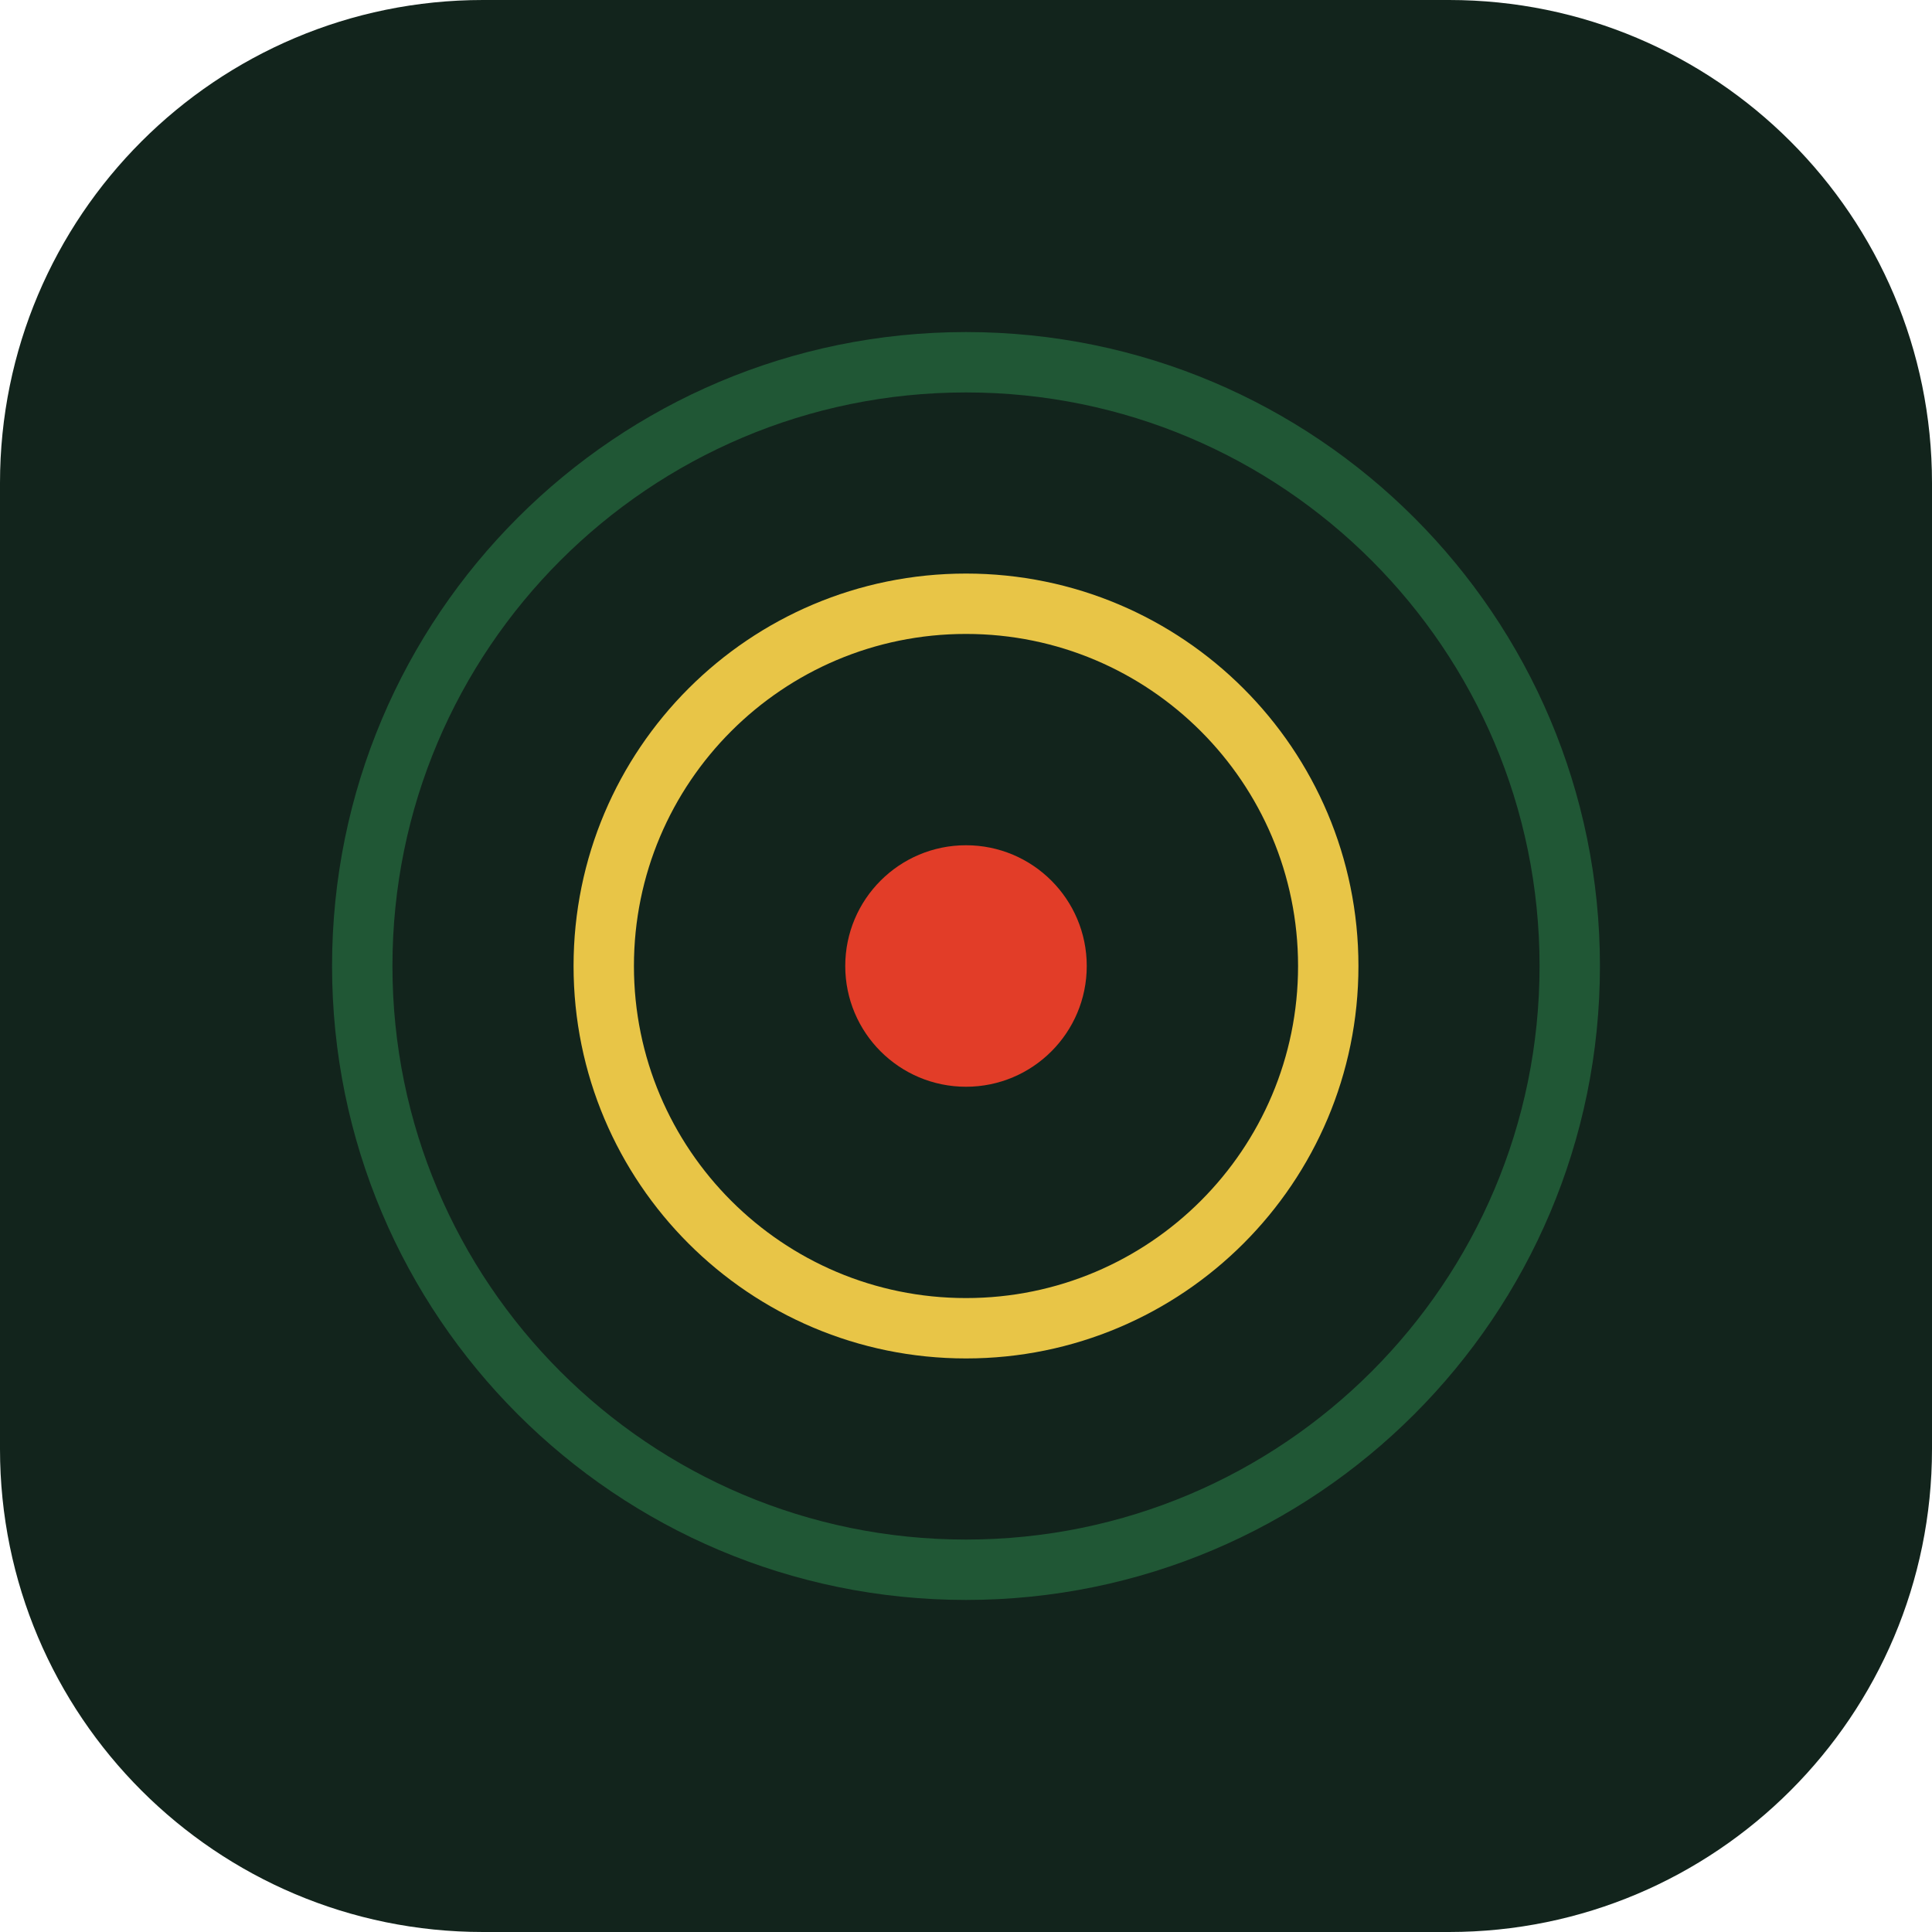
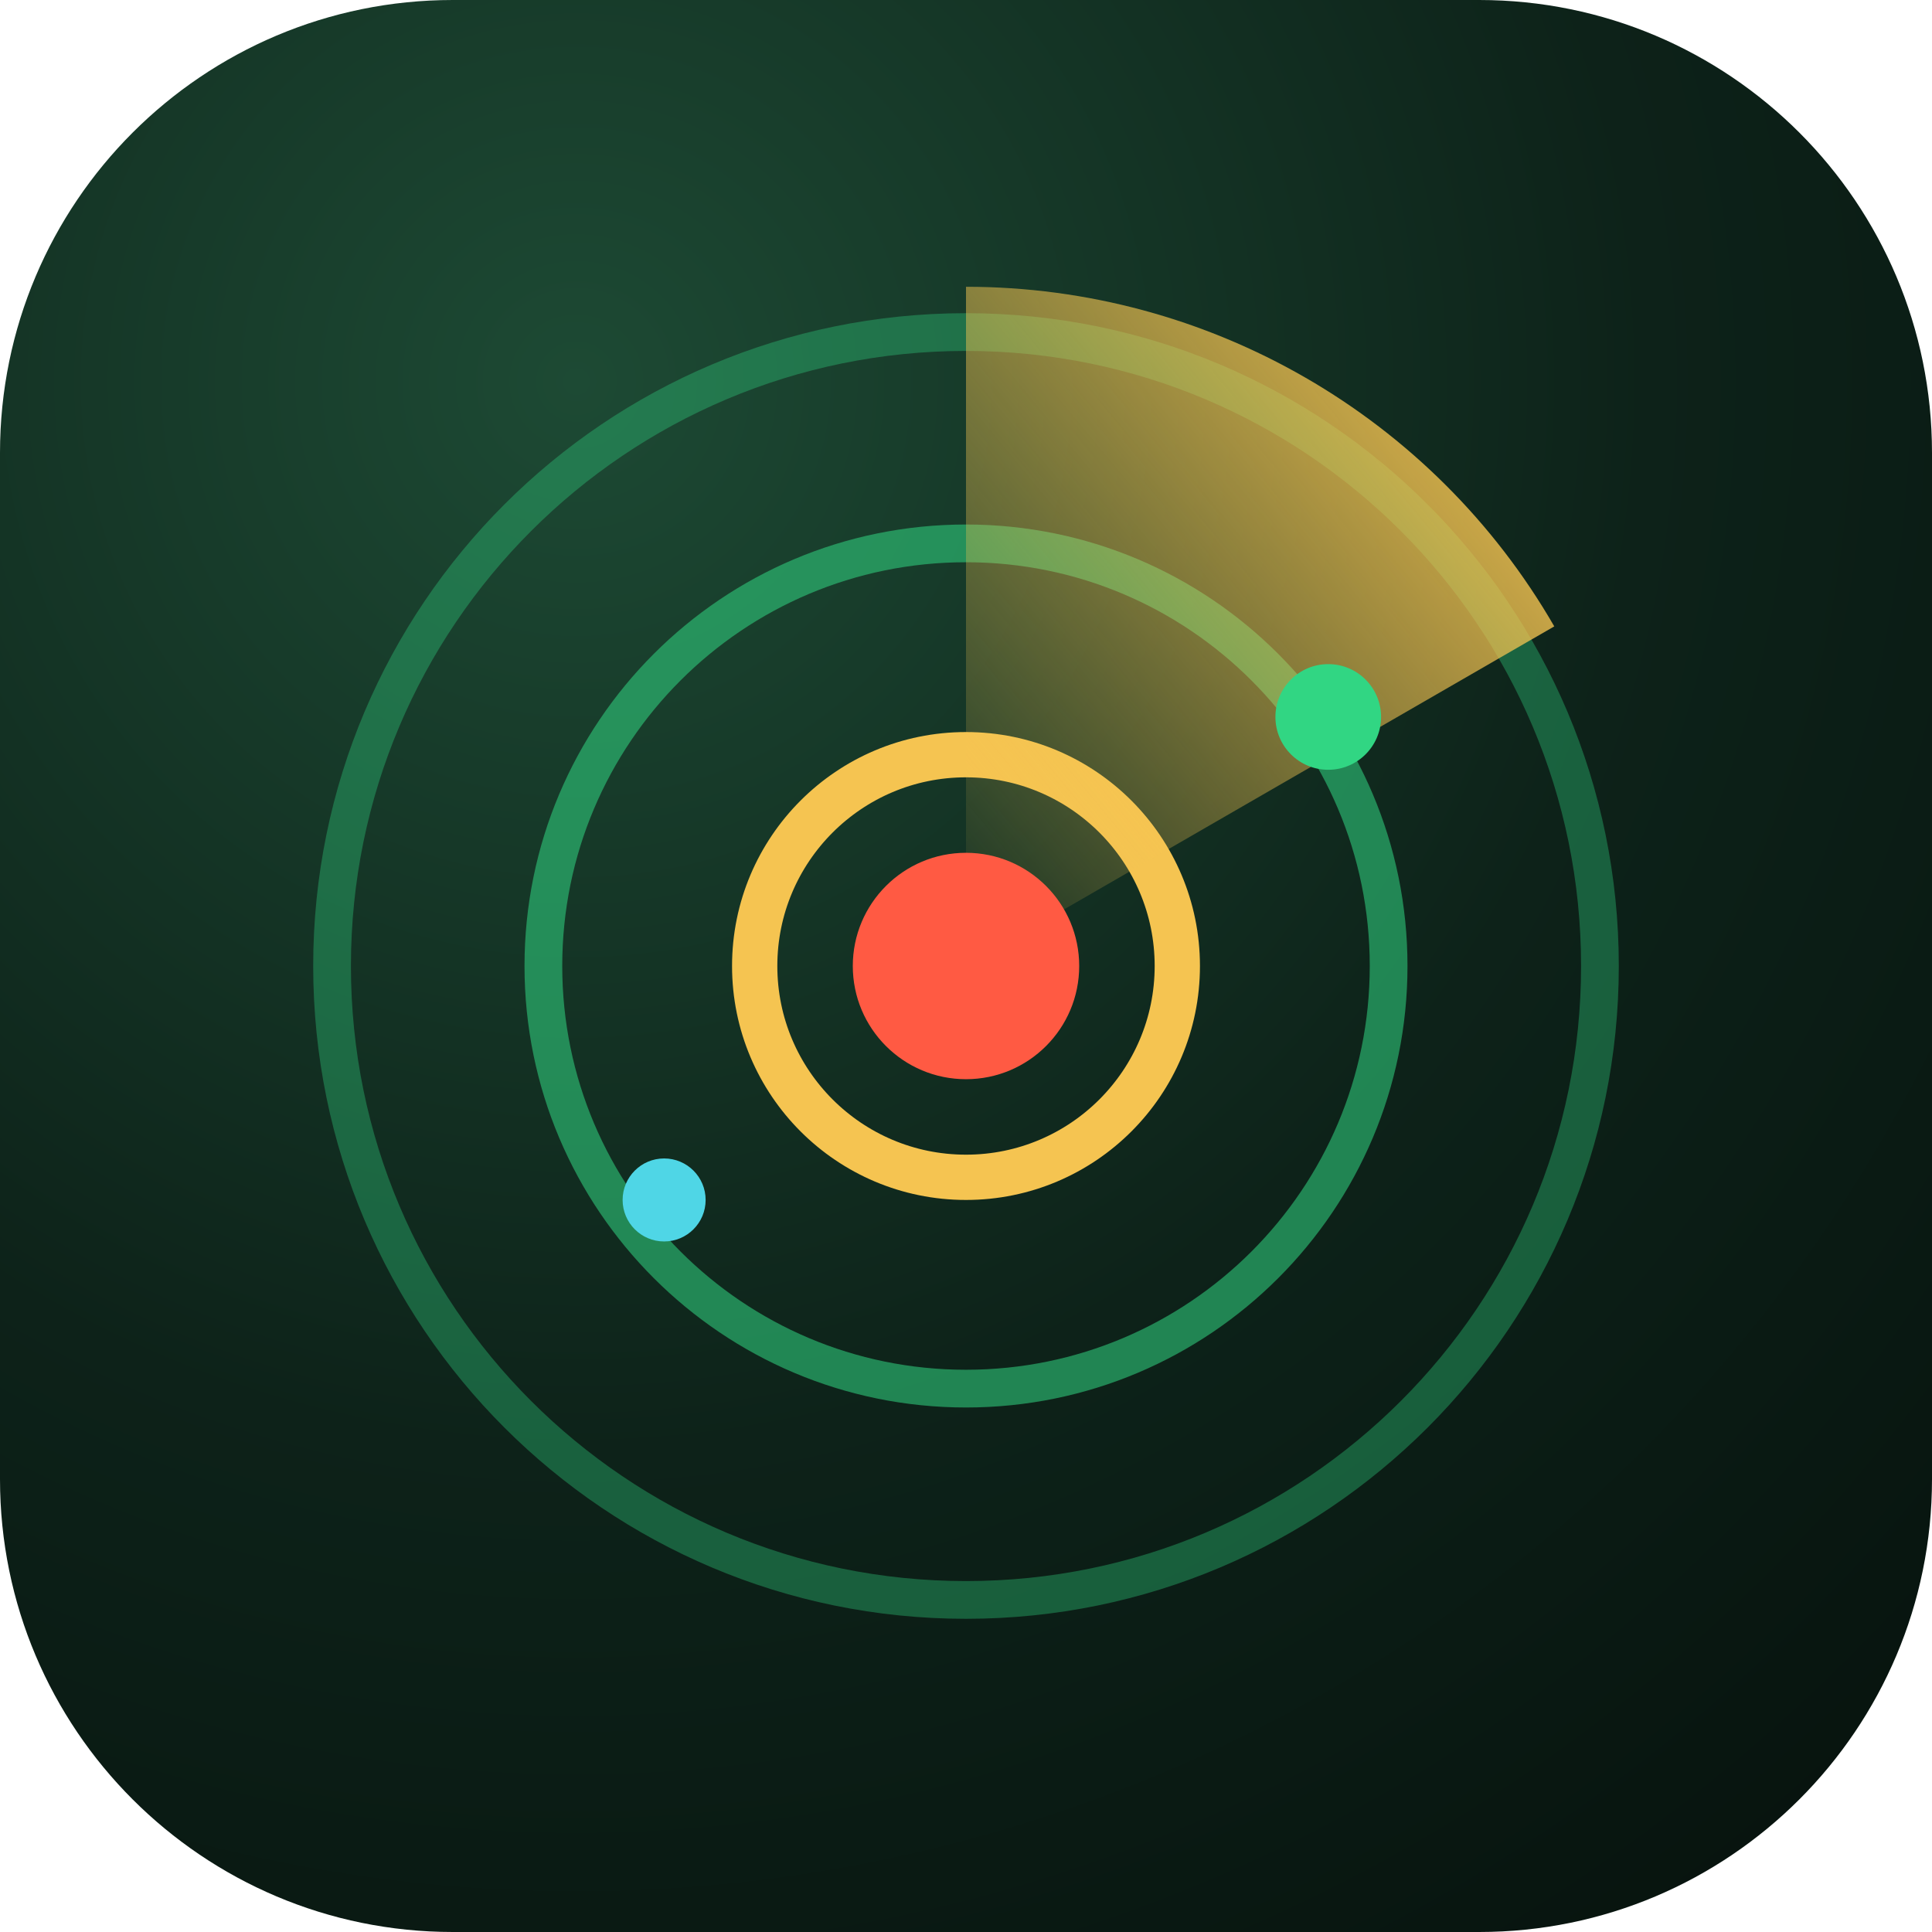
- <svg xmlns="http://www.w3.org/2000/svg" viewBox="0 0 64 64" fill="none">
-   <rect width="64" height="64" rx="16" fill="#12241c" />
-   <circle cx="32" cy="32" r="20" stroke="#2d8a4e" stroke-width="2" opacity="0.5" />
-   <circle cx="32" cy="32" r="12" stroke="#e8c547" stroke-width="2" />
-   <circle cx="32" cy="32" r="4" fill="#e23d28" />
+ <svg xmlns="http://www.w3.org/2000/svg" viewBox="0 0 512 512" fill="none">
+   <defs>
+     <radialGradient id="bg" cx="0.3" cy="0.2" r="1">
+       <stop offset="0" stop-color="#1d4a34" />
+       <stop offset="0.55" stop-color="#0d2219" />
+       <stop offset="1" stop-color="#07130e" />
+     </radialGradient>
+     <linearGradient id="sweep" x1="256" y1="256" x2="420" y2="120" gradientUnits="userSpaceOnUse">
+       <stop offset="0" stop-color="#f5c451" stop-opacity="0" />
+       <stop offset="1" stop-color="#f5c451" stop-opacity="0.95" />
+     </linearGradient>
+   </defs>
+   <rect width="512" height="512" rx="120" fill="url(#bg)" />
+   <circle cx="256" cy="256" r="168" stroke="#31d683" stroke-opacity="0.35" stroke-width="10" />
+   <circle cx="256" cy="256" r="112" stroke="#31d683" stroke-opacity="0.55" stroke-width="10" />
+   <circle cx="256" cy="256" r="56" stroke="#f5c451" stroke-width="12" />
+   <path d="M256 256 L256 76 A180 180 0 0 1 411.9 166 Z" fill="url(#sweep)" />
+   <circle cx="352" cy="190" r="14" fill="#31d683" />
+   <circle cx="176" cy="318" r="11" fill="#4fd6e6" />
+   <circle cx="256" cy="256" r="30" fill="#ff5a43" />
</svg>
